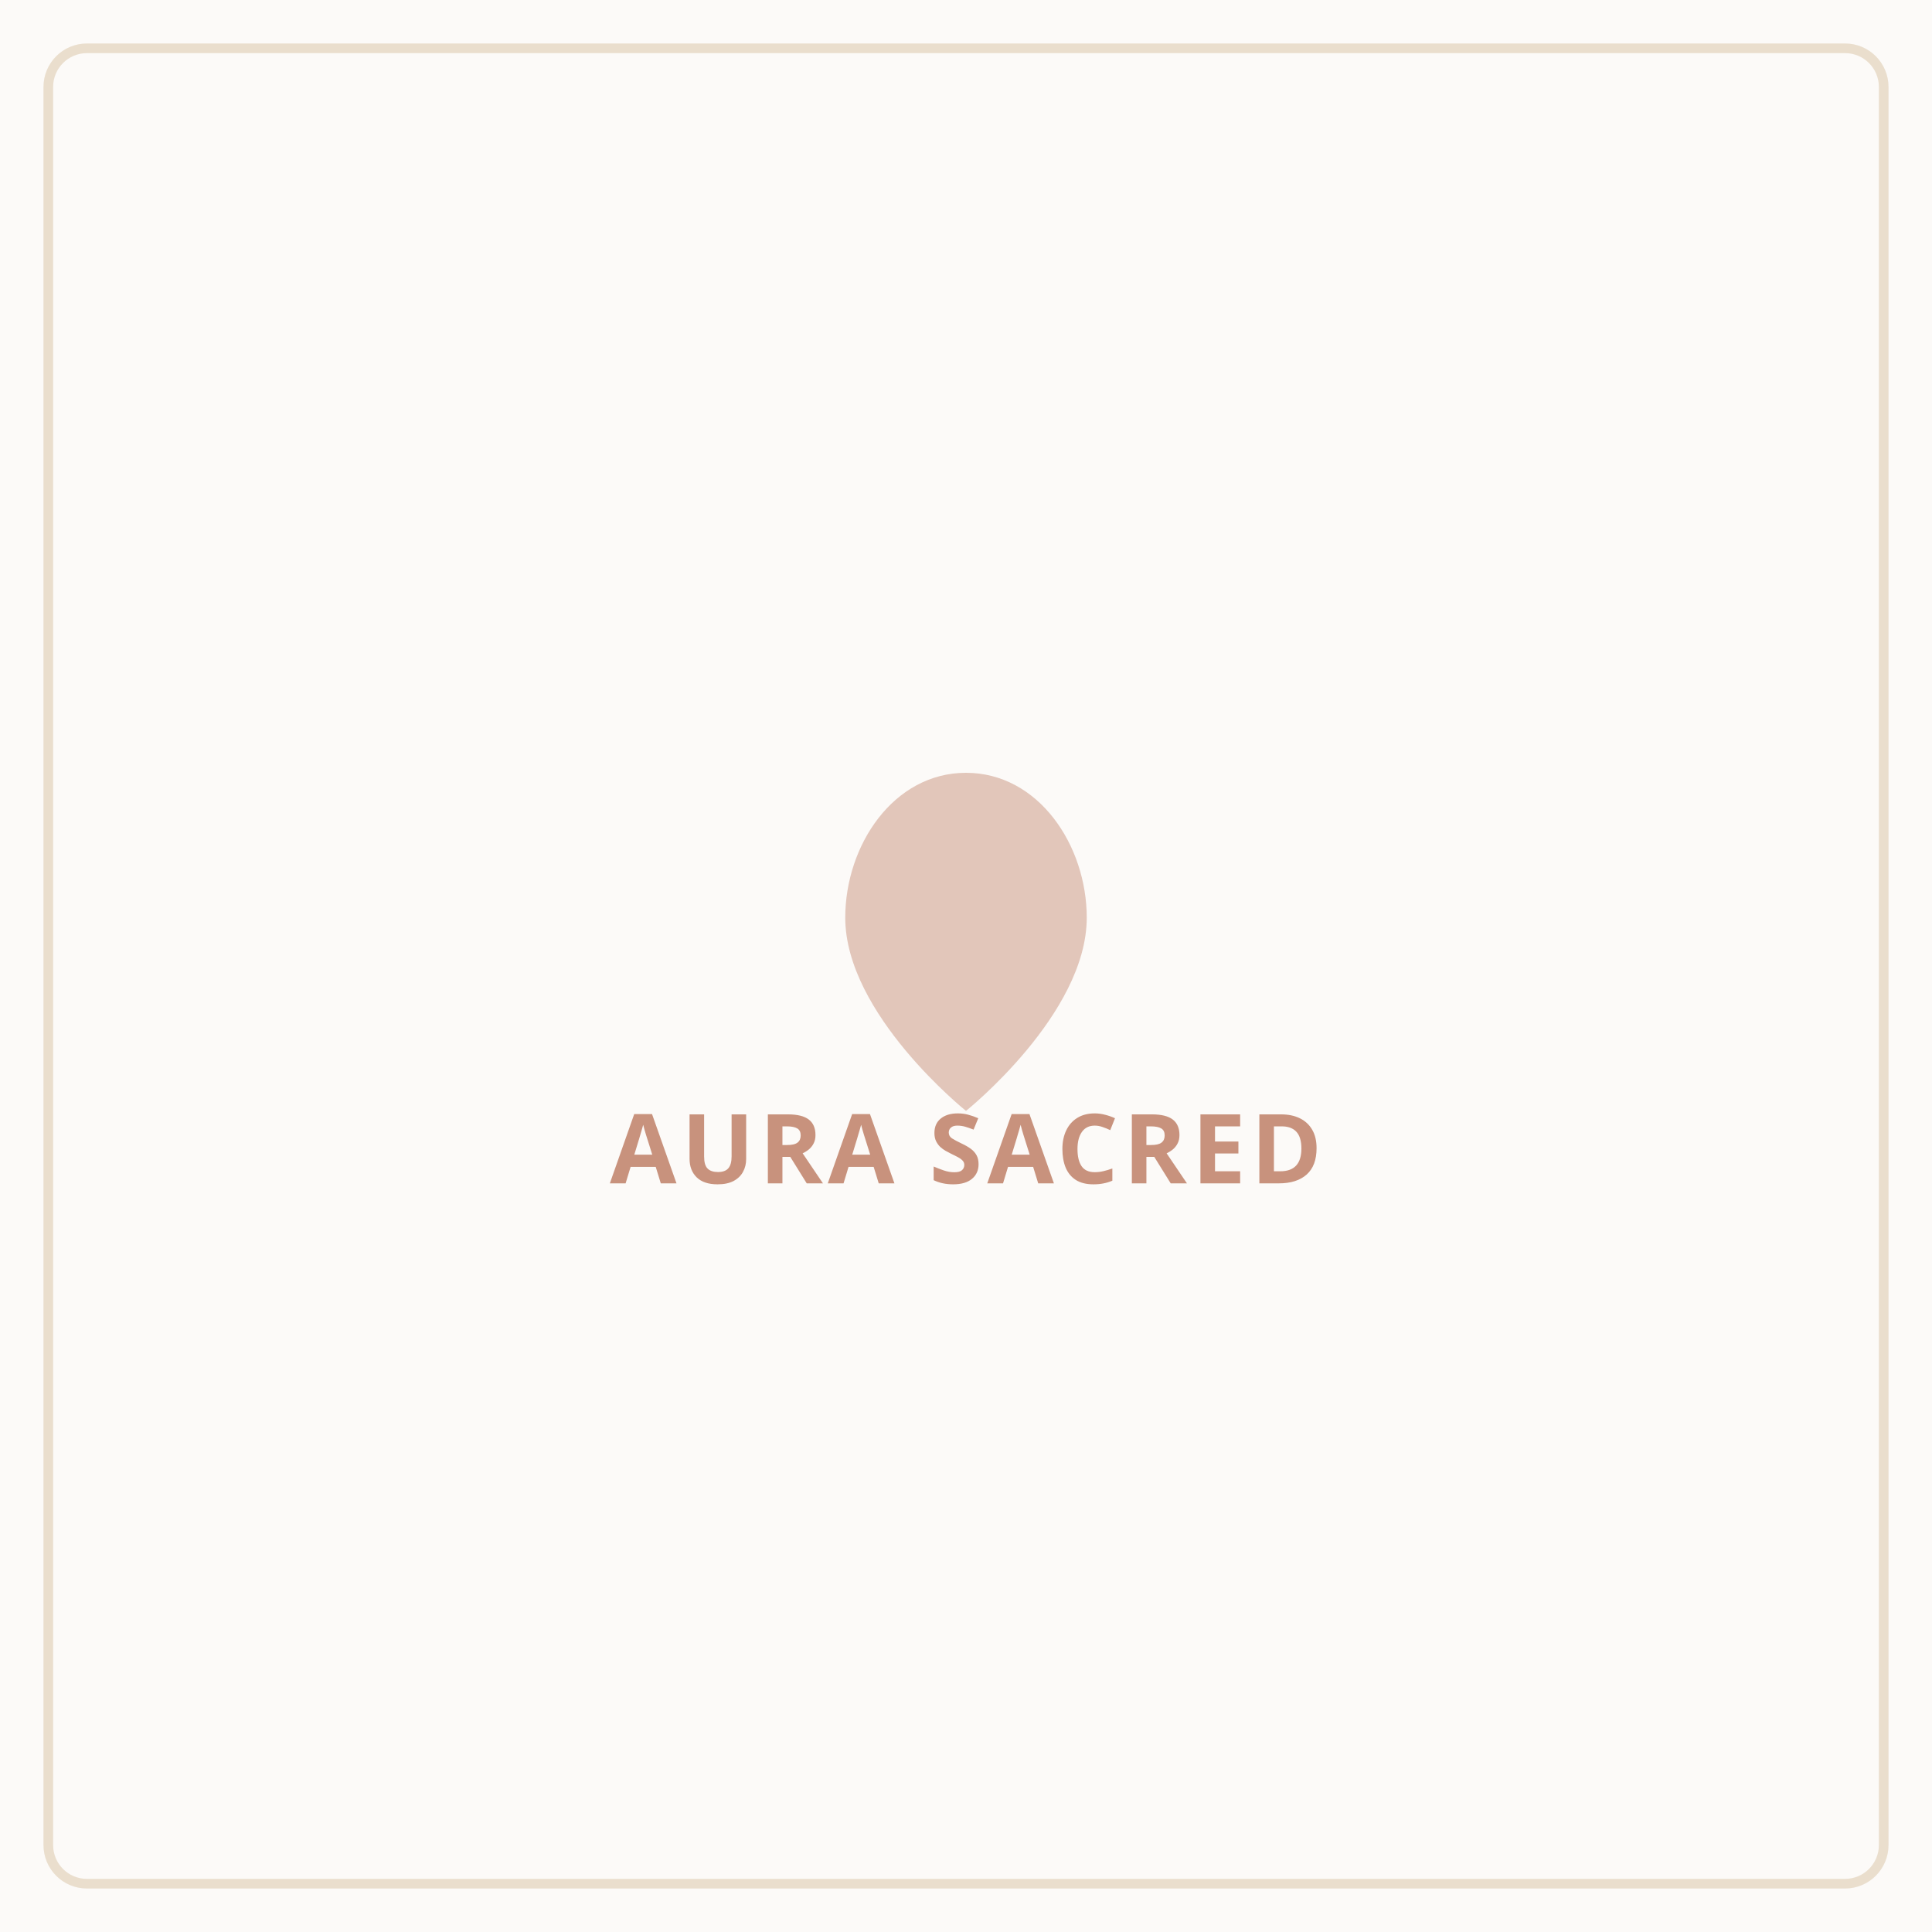
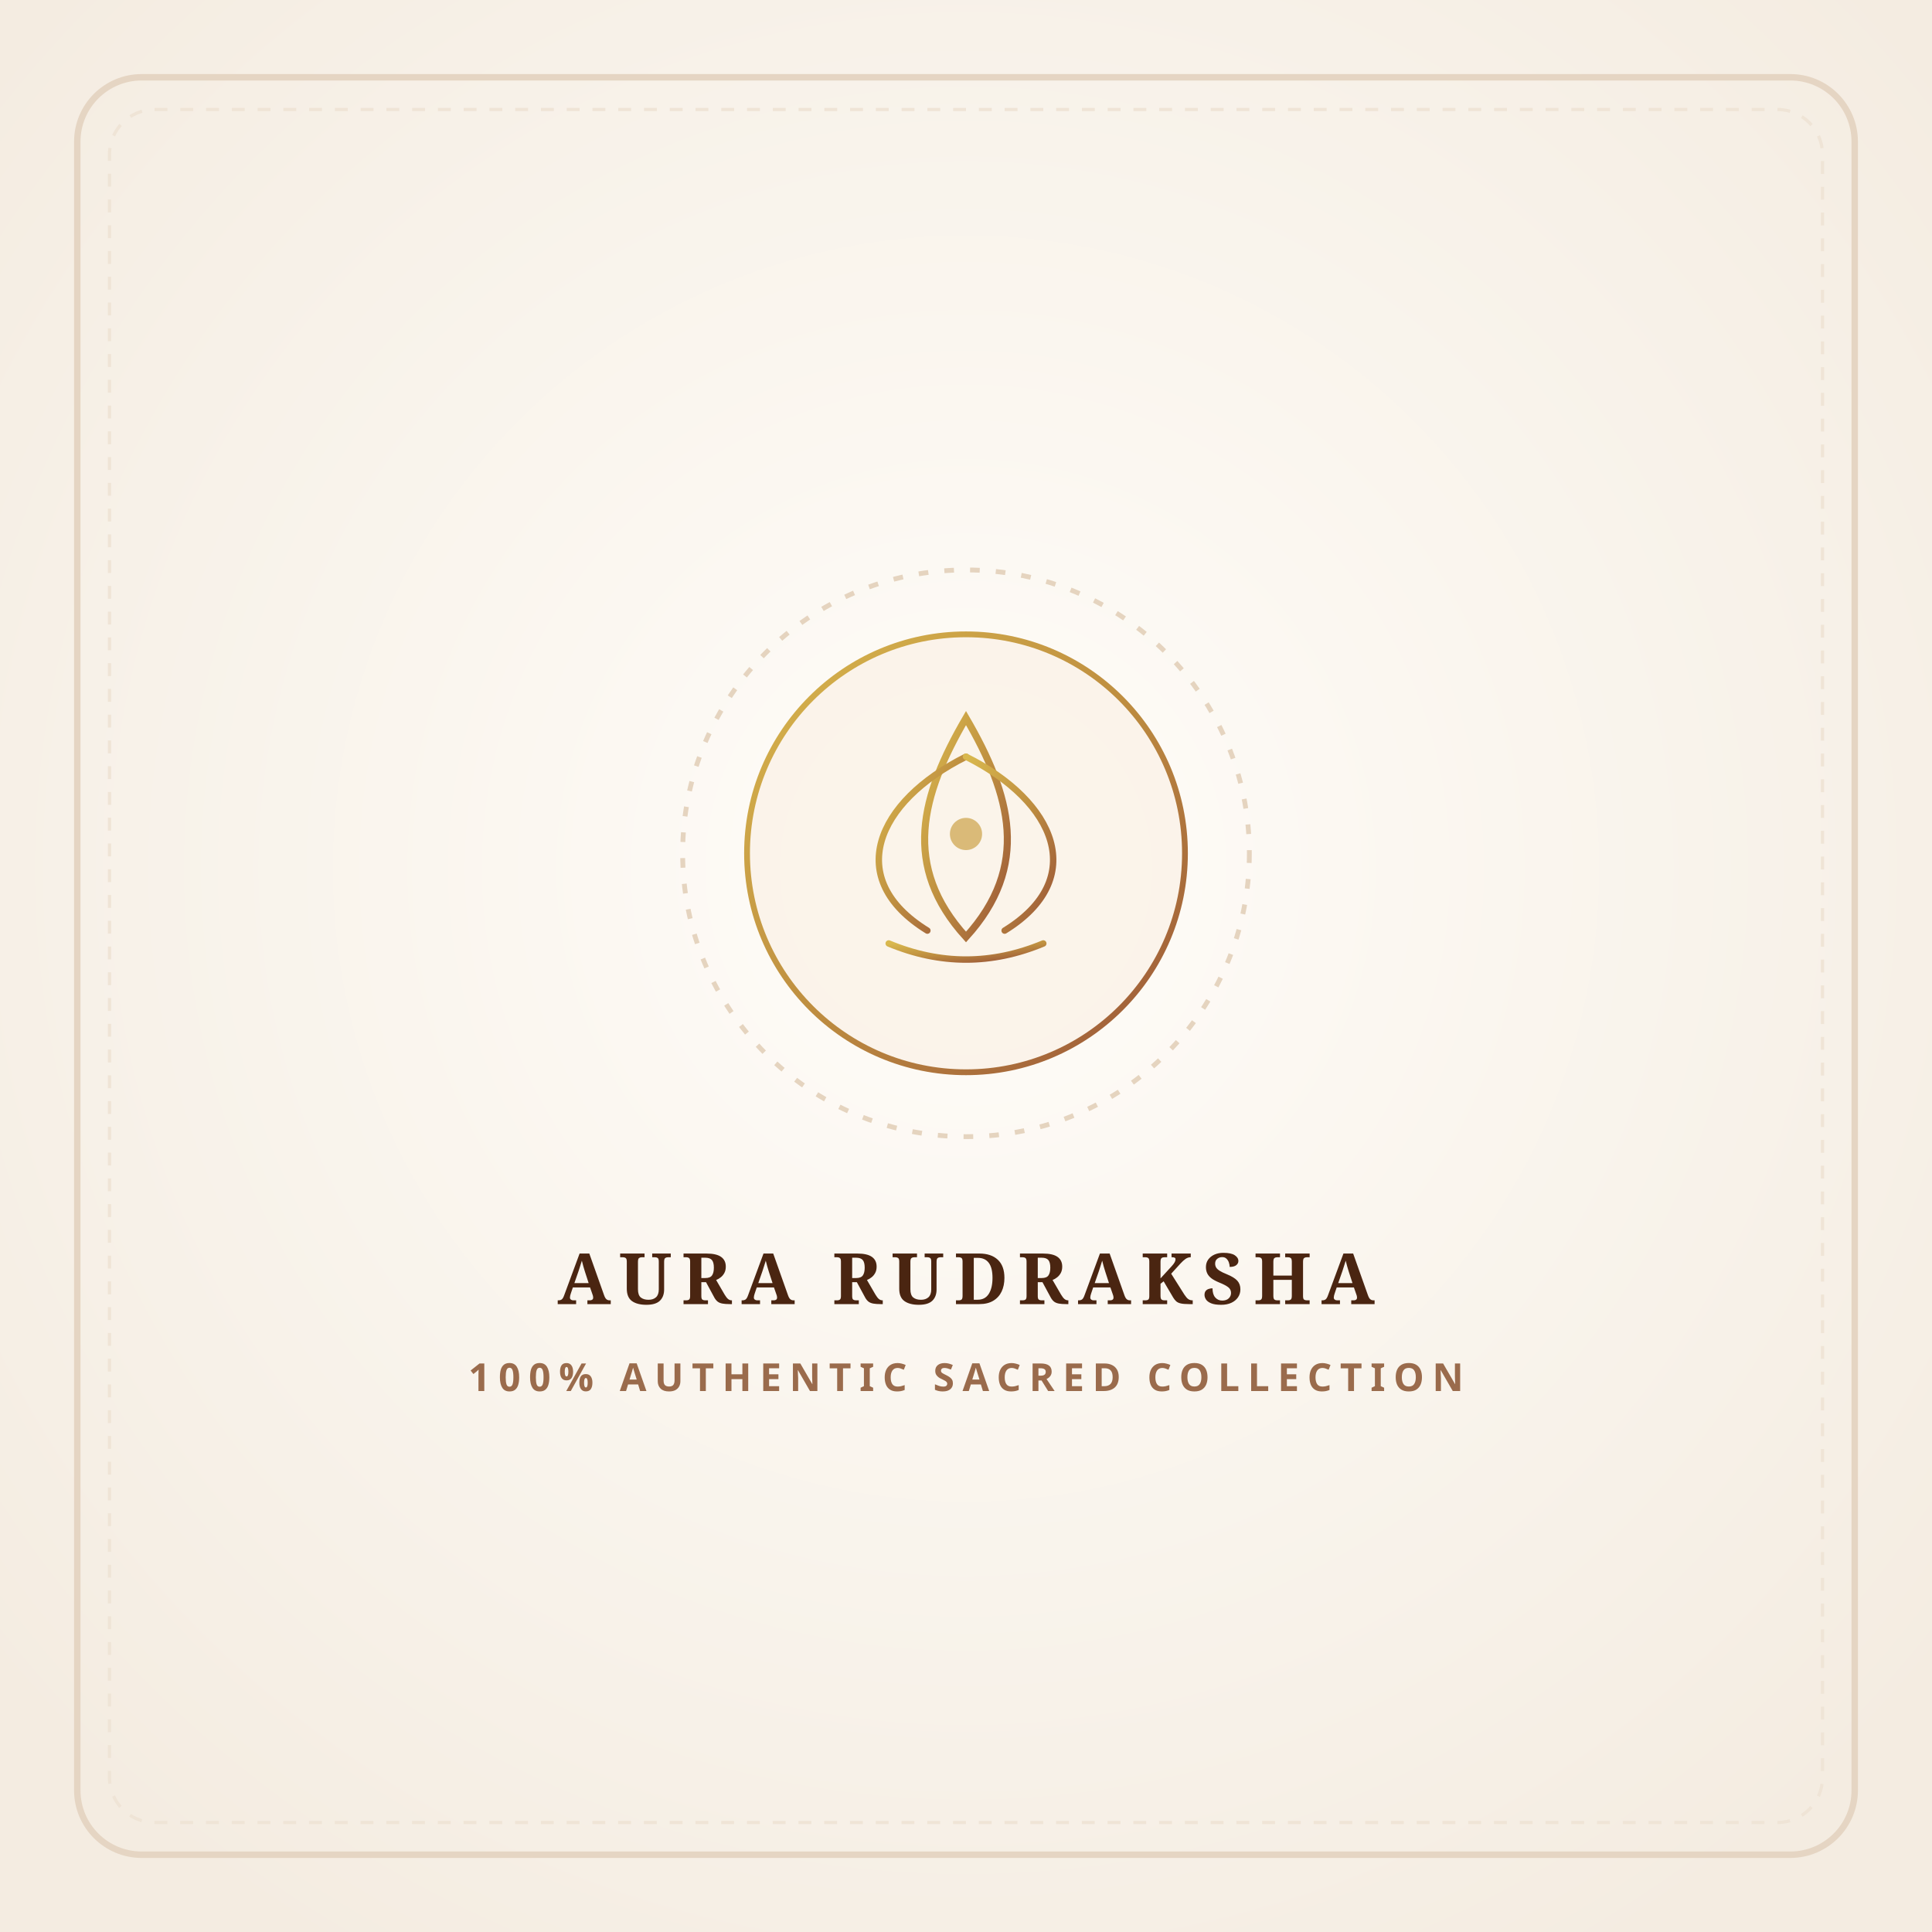
- <svg xmlns="http://www.w3.org/2000/svg" width="400" height="400" viewBox="0 0 400 400">
-   <rect width="400" height="400" fill="#fcfaf8" />
-   <rect width="380" height="380" x="10" y="10" fill="none" stroke="#eadecd" stroke-width="2" rx="8" />
-   <g opacity="0.6" fill="#a54d2b" text-anchor="middle" font-family="sans-serif">
-     <path d="M200 160 c -15 0 -25 15 -25 30 c 0 20 25 40 25 40 c 0 0 25 -20 25 -40 c 0 -15 -10 -30 -25 -30 z" opacity="0.5" />
-     <text x="200" y="245" font-size="20" font-weight="600" letter-spacing="1">AURA SACRED</text>
+ <svg xmlns="http://www.w3.org/2000/svg" width="600" height="600" viewBox="0 0 600 600">
+   <defs>
+     <radialGradient id="auraBg" cx="50%" cy="45%" r="65%">
+       <stop offset="0%" stop-color="#FFFDF9" />
+       <stop offset="100%" stop-color="#F4ECE1" />
+     </radialGradient>
+     <linearGradient id="goldGrad" x1="0%" y1="0%" x2="100%" y2="100%">
+       <stop offset="0%" stop-color="#D4AF37" />
+       <stop offset="50%" stop-color="#B68028" />
+       <stop offset="100%" stop-color="#8C3E1E" />
+     </linearGradient>
+   </defs>
+   <rect width="600" height="600" fill="url(#auraBg)" />
+   <rect x="24" y="24" width="552" height="552" rx="20" fill="none" stroke="#E5D5C3" stroke-width="2" />
+   <rect x="34" y="34" width="532" height="532" rx="14" fill="none" stroke="#EFE4D6" stroke-width="1" stroke-dasharray="4 4" />
+   <g transform="translate(300, 265)" opacity="0.88">
+     <circle cx="0" cy="0" r="88" fill="none" stroke="#E2CFB8" stroke-width="1.5" stroke-dasharray="3 5" />
+     <circle cx="0" cy="0" r="68" fill="#FAF3E8" stroke="url(#goldGrad)" stroke-width="1.8" />
+     <path d="M0 -42 C-14 -18 -20 4 0 26 C20 4 14 -18 0 -42 Z" fill="none" stroke="url(#goldGrad)" stroke-width="2.2" />
+     <path d="M0 -30 C-28 -16 -38 8 -12 24" fill="none" stroke="url(#goldGrad)" stroke-width="2" stroke-linecap="round" />
+     <path d="M0 -30 C28 -16 38 8 12 24" fill="none" stroke="url(#goldGrad)" stroke-width="2" stroke-linecap="round" />
+     <path d="M-24 28 Q0 38 24 28" fill="none" stroke="url(#goldGrad)" stroke-width="2" stroke-linecap="round" />
+     <circle cx="0" cy="-6" r="5" fill="#C89B3C" opacity="0.75" />
  </g>
+   <text x="300" y="405" text-anchor="middle" font-family="Georgia, 'Cormorant Garamond', serif" font-size="22" font-weight="700" fill="#4A2511" letter-spacing="3">AURA RUDRAKSHA</text>
+   <text x="300" y="432" text-anchor="middle" font-family="sans-serif" font-size="12" font-weight="600" fill="#9A6B4C" letter-spacing="2.5">100% AUTHENTIC SACRED COLLECTION</text>
</svg>
